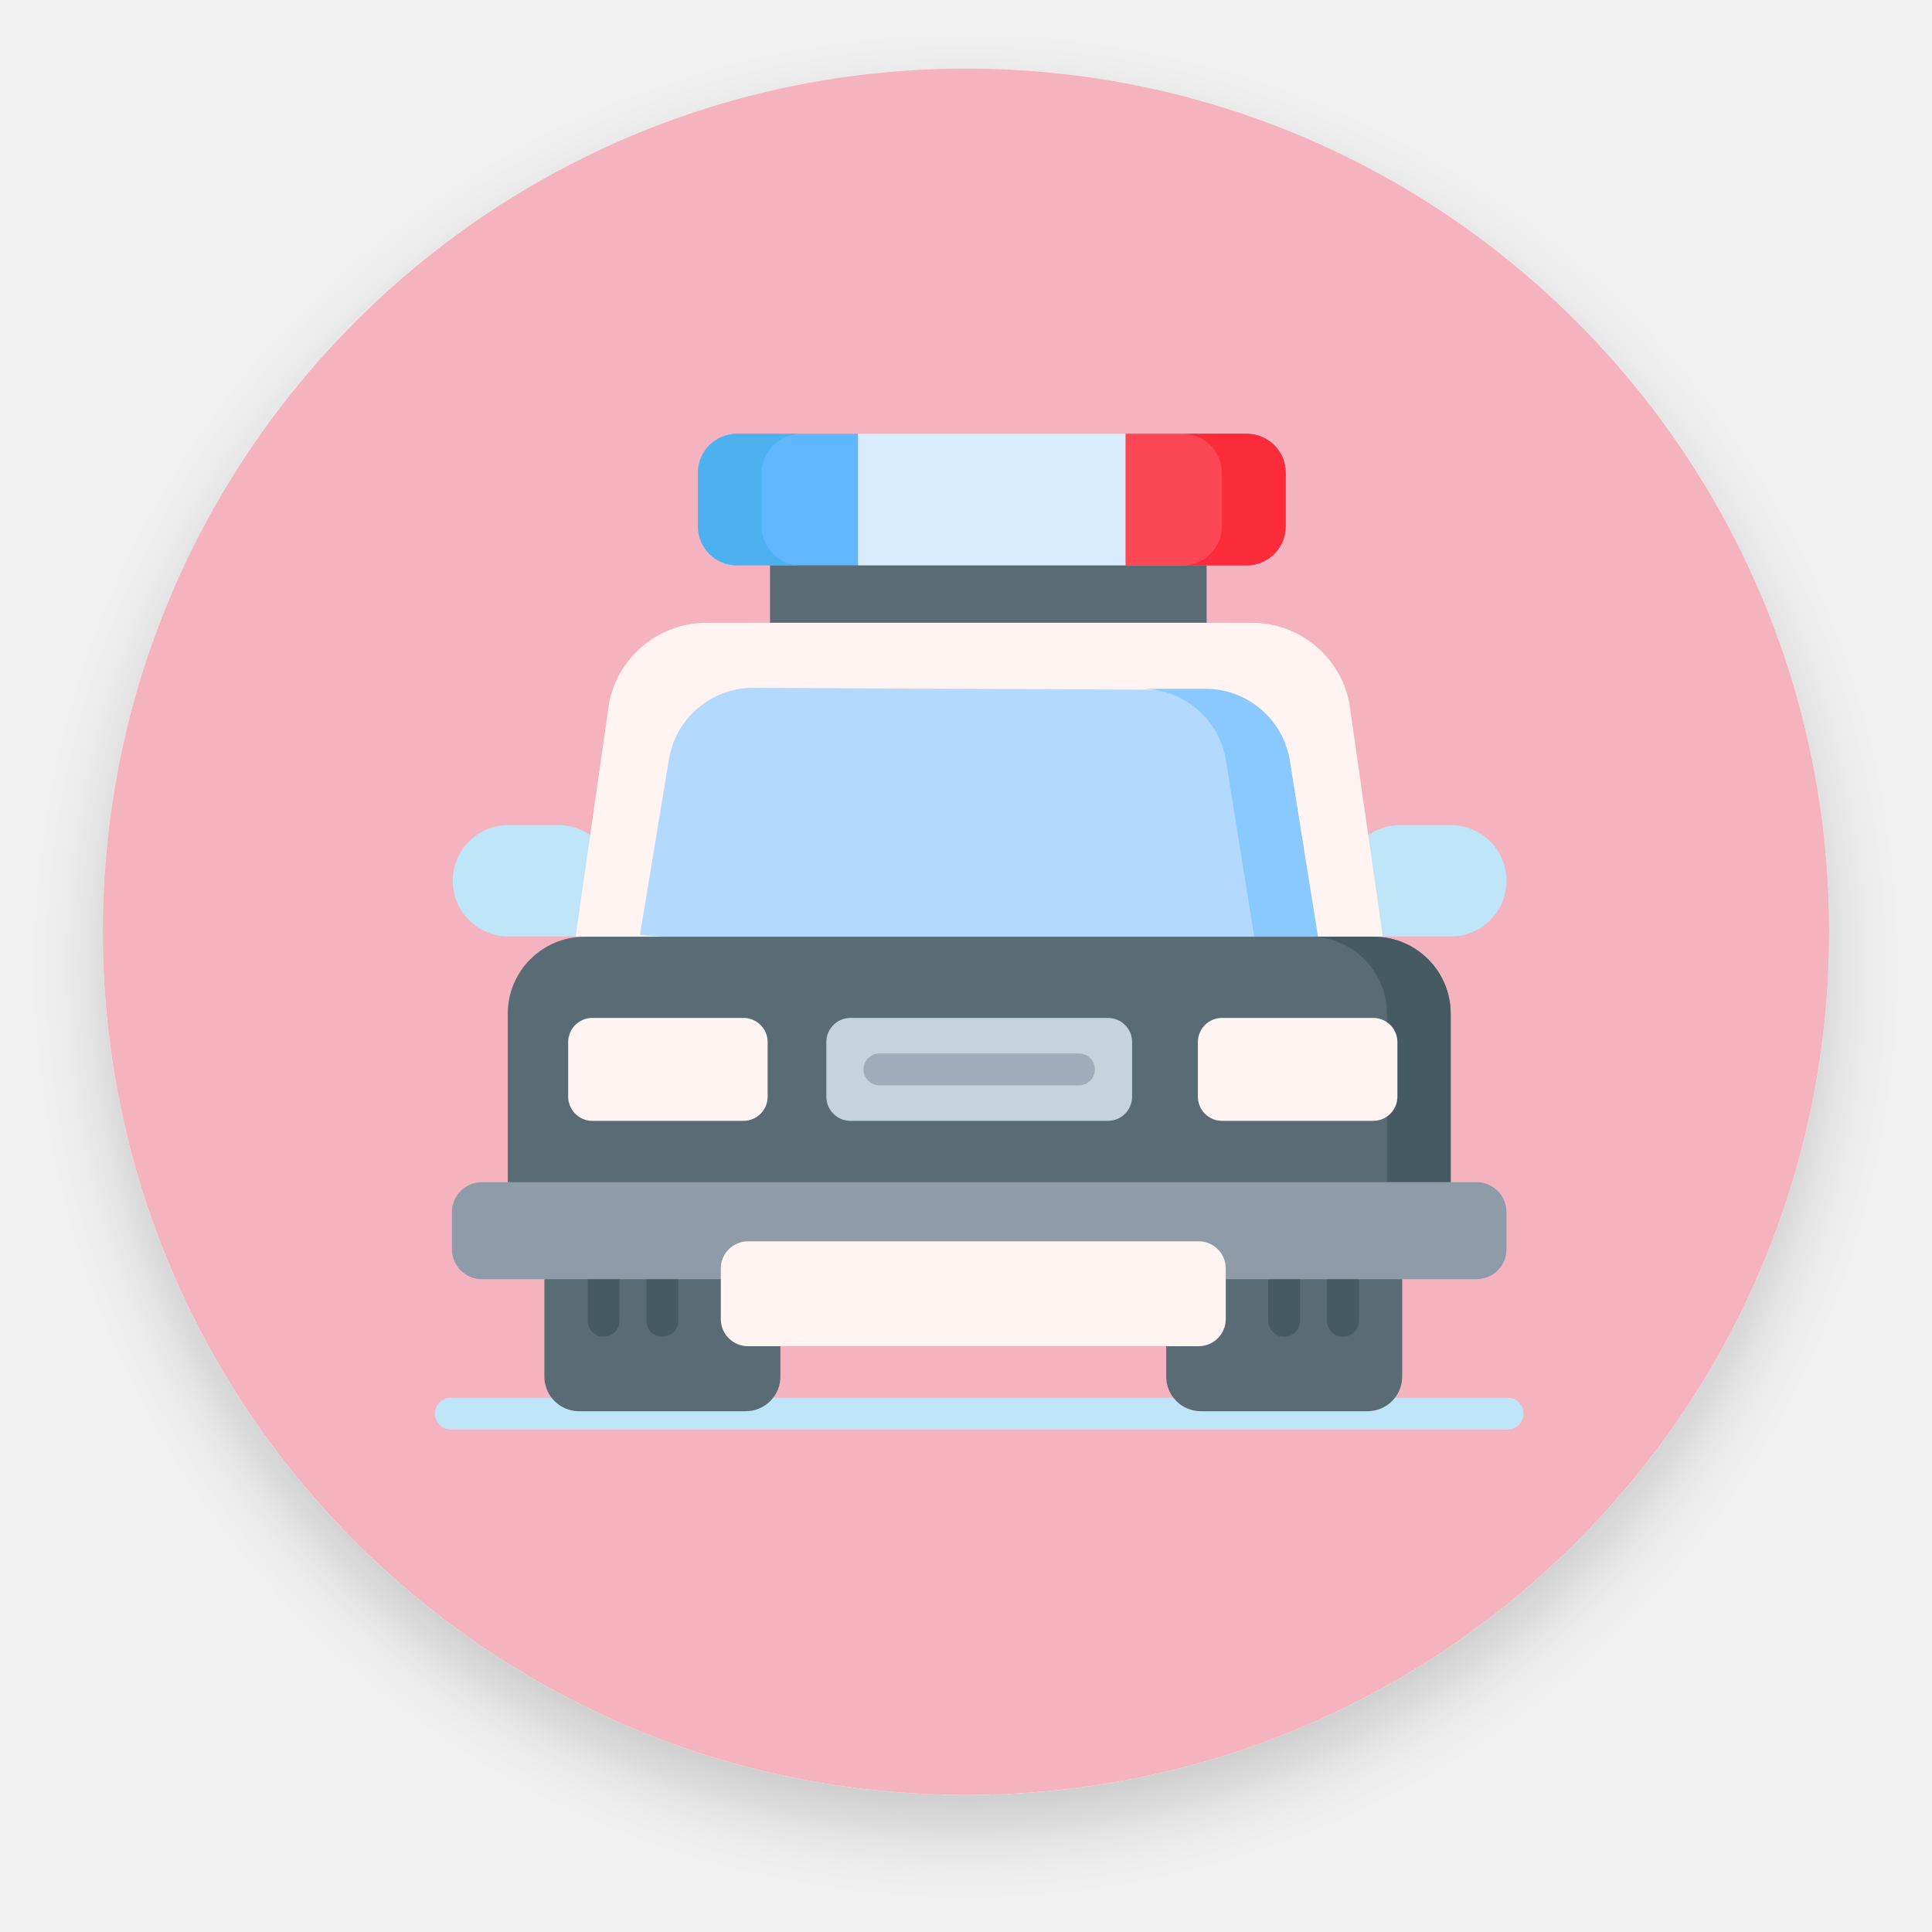
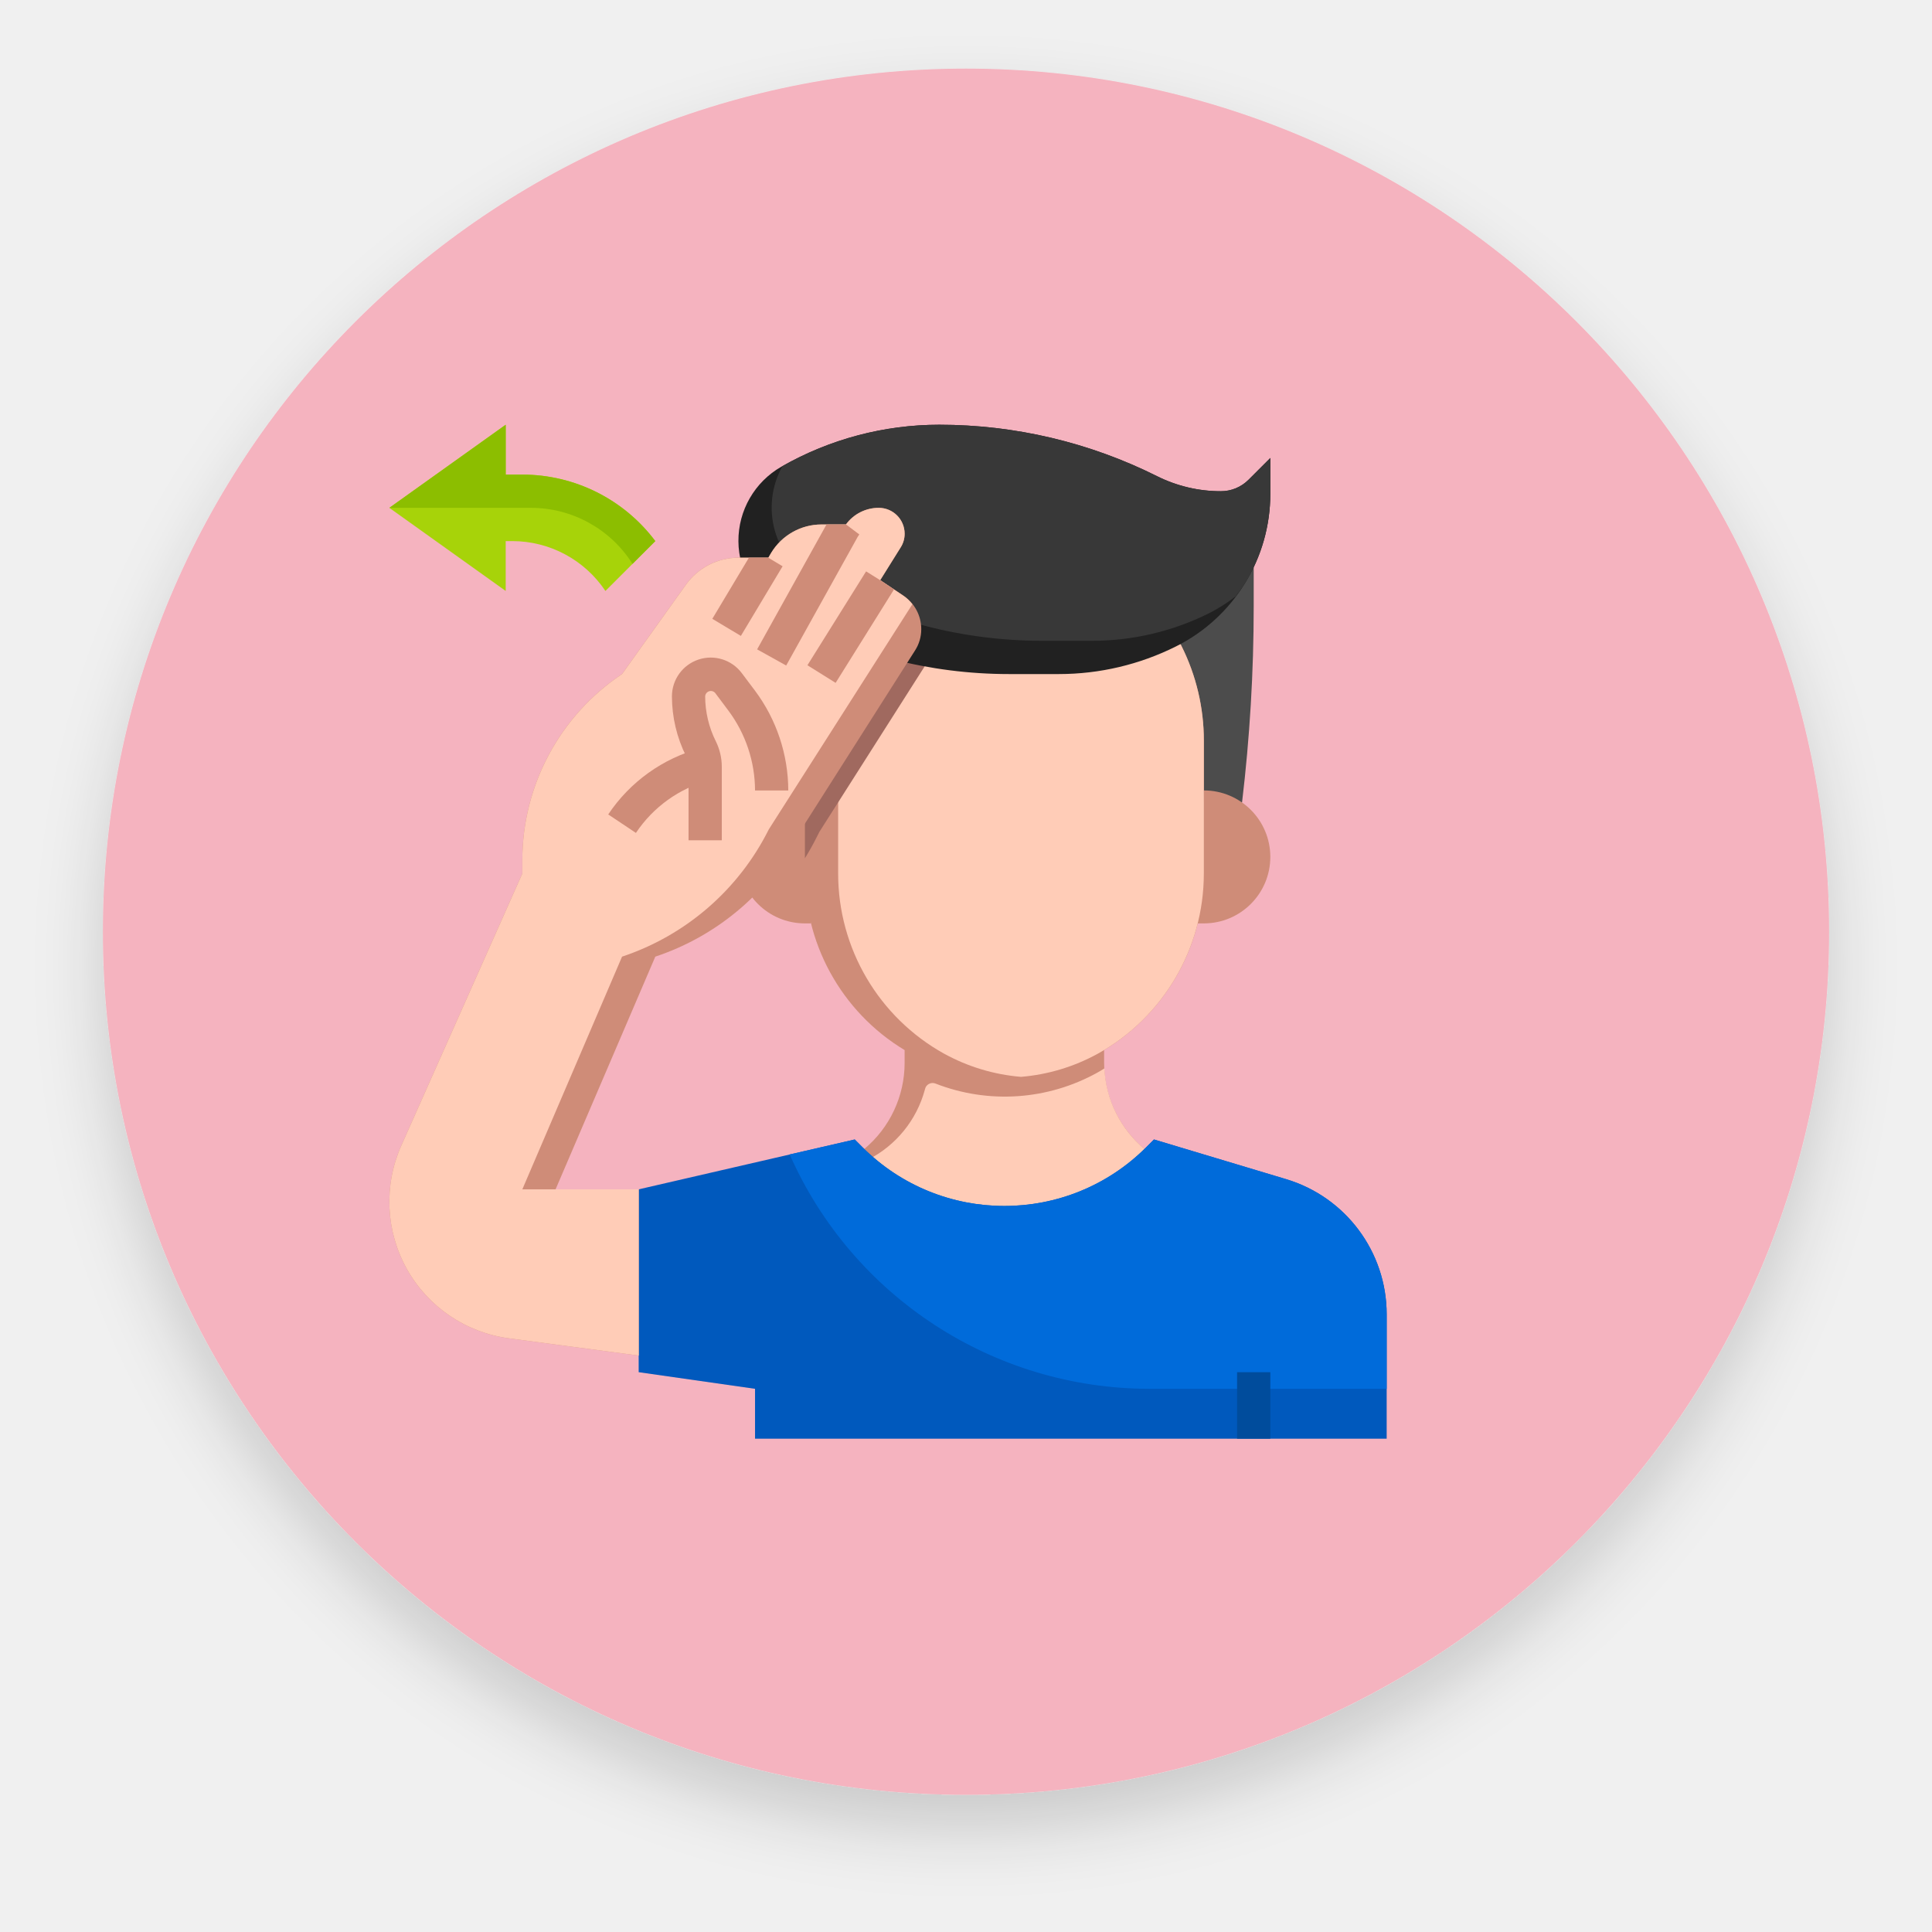
<svg xmlns="http://www.w3.org/2000/svg" width="169" height="169" viewBox="0 0 169 169">
  <defs>
    <filter id="Trazado_699424" x="0" y="0" width="169" height="169" filterUnits="userSpaceOnUse">
      <feOffset dy="3" input="SourceAlpha" />
      <feGaussianBlur stdDeviation="3" result="blur" />
      <feFlood flood-opacity="0.161" />
      <feComposite operator="in" in2="blur" />
      <feComposite in="SourceGraphic" />
    </filter>
-     <clipPath id="clip-path">
-       <rect id="Rectángulo_344223" data-name="Rectángulo 344223" width="95.777" height="94.482" fill="#fff" />
-     </clipPath>
  </defs>
  <g id="Grupo_896806" data-name="Grupo 896806" transform="translate(6224 9365)">
    <g transform="matrix(1, 0, 0, 1, -6224, -9365)" filter="url(#Trazado_699424)">
      <path id="Trazado_699424-2" data-name="Trazado 699424" d="M75.5,0A75.5,75.5,0,1,1,0,75.5,75.5,75.5,0,0,1,75.5,0Z" transform="translate(9 6)" fill="#f5b3bf" />
    </g>
-     <g id="Enmascarar_grupo_68" data-name="Enmascarar grupo 68" transform="translate(-6186.467 -9330.741)" clip-path="url(#clip-path)">
-       <g id="coche-de-policia" transform="translate(0.513 3.689)">
-         <path id="Trazado_694825" data-name="Trazado 694825" d="M15.025,31.451H5.713a4.87,4.87,0,0,1,0-9.739h4.442a4.869,4.869,0,0,1,4.869,4.869Z" transform="translate(0.644 12.516)" fill="#bfe5f9" />
-         <path id="Trazado_694826" data-name="Trazado 694826" d="M45.114,31.451h9.312a4.869,4.869,0,0,0,0-9.739H49.983a4.869,4.869,0,0,0-4.869,4.869Z" transform="translate(34.437 12.516)" fill="#bfe5f9" />
-         <path id="Trazado_694827" data-name="Trazado 694827" d="M16.622,8H54.816v8.447H16.622Z" transform="translate(12.688 2.047)" fill="#596c76" />
-         <path id="Trazado_694828" data-name="Trazado 694828" d="M66,11.676H18.561a8.7,8.7,0,0,0-8.641,6.948L6.979,39.132l35.443,1.86,35.166-1.86L74.646,18.624A8.7,8.7,0,0,0,66,11.676Z" transform="translate(5.327 4.855)" fill="#fff4f1" />
-         <path id="Trazado_694829" data-name="Trazado 694829" d="M59.816,15.085,19.99,14.9a7.46,7.46,0,0,0-7.282,6.262l-2.54,15.37,30,2L69.44,36.806l-2.4-15.393a7.461,7.461,0,0,0-7.225-6.328Z" transform="translate(7.761 7.318)" fill="#b3dafe" />
-         <path id="Trazado_694830" data-name="Trazado 694830" d="M47.962,21.249a7.46,7.46,0,0,0-7.253-6.3H35.129a7.46,7.46,0,0,1,7.253,6.3l2.47,15.381h5.579Z" transform="translate(26.815 7.357)" fill="#8ac9fe" />
-         <path id="Trazado_694831" data-name="Trazado 694831" d="M61.049,13.806H16.455A3.407,3.407,0,0,1,13.047,10.4V5.708A3.407,3.407,0,0,1,16.455,2.3h10.6l11.7,5.207L50.454,2.3h10.6a3.407,3.407,0,0,1,3.407,3.407V10.4a3.407,3.407,0,0,1-3.407,3.407Z" transform="translate(9.96 -2.301)" fill="#60b7ff" />
-         <path id="Trazado_694832" data-name="Trazado 694832" d="M18.627,10.4V5.708A3.407,3.407,0,0,1,22.034,2.3H16.455a3.407,3.407,0,0,0-3.407,3.407V10.4a3.407,3.407,0,0,0,3.407,3.407h5.579A3.407,3.407,0,0,1,18.627,10.4Z" transform="translate(9.96 -2.301)" fill="#4db1f0" />
-         <path id="Trazado_694833" data-name="Trazado 694833" d="M46.838,2.3h-10.6L31.665,8.053l4.577,5.752h10.6A3.407,3.407,0,0,0,50.245,10.4V5.708A3.407,3.407,0,0,0,46.838,2.3Z" transform="translate(24.171 -2.301)" fill="#fd4755" />
-         <path id="Trazado_694834" data-name="Trazado 694834" d="M42.685,2.3H37.105a3.407,3.407,0,0,1,3.407,3.407V10.4a3.407,3.407,0,0,1-3.407,3.407h5.579A3.407,3.407,0,0,0,46.092,10.4V5.708A3.407,3.407,0,0,0,42.685,2.3Z" transform="translate(28.324 -2.301)" fill="#fb2b3a" />
-         <path id="Trazado_694835" data-name="Trazado 694835" d="M20.988,2.3h23.4v11.5h-23.4Z" transform="translate(16.021 -2.301)" fill="#d8ecfe" />
-         <path id="Trazado_694836" data-name="Trazado 694836" d="M93.825,52.907H1.395a1.395,1.395,0,0,1,0-2.79H93.825a1.395,1.395,0,1,1,0,2.79Z" transform="translate(0 34.198)" fill="#bfe5f9" />
-         <path id="Trazado_694837" data-name="Trazado 694837" d="M39.3,56.591H53.891a3.029,3.029,0,0,0,3.03-3.03V45.043l-10.967-1.86-9.679,1.86v8.518a3.03,3.03,0,0,0,3.03,3.03Z" transform="translate(27.69 28.906)" fill="#596c76" />
-         <path id="Trazado_694838" data-name="Trazado 694838" d="M23.045,56.591H8.458a3.029,3.029,0,0,1-3.03-3.03V45.043l10.323-1.86,10.323,1.86v8.518a3.03,3.03,0,0,1-3.03,3.03Z" transform="translate(4.144 28.906)" fill="#596c76" />
-         <g id="Grupo_896005" data-name="Grupo 896005" transform="translate(18.501 72.554)">
-           <path id="Trazado_694839" data-name="Trazado 694839" d="M45.648,49.875a1.4,1.4,0,0,1-1.395-1.395V44.842a1.395,1.395,0,1,1,2.79,0V48.48A1.4,1.4,0,0,1,45.648,49.875Z" transform="translate(15.28 -43.447)" fill="#465a61" />
-           <path id="Trazado_694840" data-name="Trazado 694840" d="M42.732,49.875a1.4,1.4,0,0,1-1.395-1.395V44.842a1.395,1.395,0,1,1,2.79,0V48.48A1.4,1.4,0,0,1,42.732,49.875Z" transform="translate(13.054 -43.447)" fill="#465a61" />
-           <path id="Trazado_694841" data-name="Trazado 694841" d="M11.887,49.875a1.4,1.4,0,0,1-1.395-1.395V44.842a1.395,1.395,0,1,1,2.79,0V48.48A1.4,1.4,0,0,1,11.887,49.875Z" transform="translate(-10.492 -43.447)" fill="#465a61" />
-         </g>
-         <path id="Trazado_694842" data-name="Trazado 694842" d="M86.094,48.72l-40.411,1.86L3.612,48.72V33.985a6.738,6.738,0,0,1,6.738-6.738H79.356a6.738,6.738,0,0,1,6.738,6.738Z" transform="translate(2.757 16.741)" fill="#596c76" />
-         <path id="Trazado_694843" data-name="Trazado 694843" d="M48.982,27.247H43.4a6.738,6.738,0,0,1,6.738,6.738V48.72H55.72V33.985A6.738,6.738,0,0,0,48.982,27.247Z" transform="translate(33.131 16.741)" fill="#465a61" />
-         <path id="Trazado_694844" data-name="Trazado 694844" d="M21.945,40.28H8.722a2.113,2.113,0,0,1-2.113-2.113V33.39a2.113,2.113,0,0,1,2.113-2.113H21.945a2.113,2.113,0,0,1,2.113,2.113v4.778A2.113,2.113,0,0,1,21.945,40.28Z" transform="translate(5.045 19.817)" fill="#fff4f1" />
-         <path id="Trazado_694845" data-name="Trazado 694845" d="M53.183,40.28H39.96a2.113,2.113,0,0,1-2.113-2.113V33.39a2.113,2.113,0,0,1,2.113-2.113H53.183A2.113,2.113,0,0,1,55.3,33.39v4.778A2.113,2.113,0,0,1,53.183,40.28Z" transform="translate(28.89 19.817)" fill="#fff4f1" />
-         <path id="Trazado_694846" data-name="Trazado 694846" d="M44.05,40.28H21.528a2.113,2.113,0,0,1-2.113-2.113V33.39a2.113,2.113,0,0,1,2.113-2.113H44.05a2.113,2.113,0,0,1,2.113,2.113v4.778A2.113,2.113,0,0,1,44.05,40.28Z" transform="translate(14.821 19.817)" fill="#c5d3dd" />
-         <path id="Trazado_694847" data-name="Trazado 694847" d="M8.971,49.875A1.4,1.4,0,0,1,7.576,48.48V44.842a1.395,1.395,0,1,1,2.79,0V48.48A1.4,1.4,0,0,1,8.971,49.875Z" transform="translate(5.783 29.107)" fill="#465a61" />
-         <path id="Trazado_694848" data-name="Trazado 694848" d="M40.1,35.829H22.656a1.395,1.395,0,1,1,0-2.79H40.1a1.395,1.395,0,1,1,0,2.79Z" transform="translate(16.23 21.162)" fill="#9facba" />
-         <path id="Trazado_694849" data-name="Trazado 694849" d="M24.043,47.912H3.463A2.619,2.619,0,0,1,.844,45.293V42.044a2.619,2.619,0,0,1,2.619-2.619H90.469a2.619,2.619,0,0,1,2.619,2.619v3.249a2.619,2.619,0,0,1-2.619,2.619H69.279" transform="translate(0.644 26.036)" fill="#8d9ca8" />
-         <path id="Trazado_694850" data-name="Trazado 694850" d="M55.979,51.534H16.553a2.371,2.371,0,0,1-2.371-2.371V44.73a2.371,2.371,0,0,1,2.371-2.371H55.979a2.371,2.371,0,0,1,2.371,2.371v4.433A2.371,2.371,0,0,1,55.979,51.534Z" transform="translate(10.825 28.276)" fill="#fff4f1" />
+     <g id="hola_3_" data-name="hola (3)" transform="translate(-6189.942 -9327.847)">
+       <path id="Trazado_708777" data-name="Trazado 708777" d="M55.077,48.274a9.8,9.8,0,0,1-3.527-7.529V39.62H34.1v1.125a9.8,9.8,0,0,1-3.527,7.528l6.435,6.439H48.641Z" transform="translate(10.973 15.079)" fill="#cf8c78" />
+       <path id="Trazado_708778" data-name="Trazado 708778" d="M55.43,47.773a9.784,9.784,0,0,1-3.5-7.048c-.19.116-.378.237-.582.346a16.67,16.67,0,0,1-14.2.977.68.68,0,0,0-.915.49l-.017.07a9.705,9.705,0,0,1-4.964,6.1l-1.454.772L33.964,55.3l3.825.637s2.915-.981,4.625-1.726h6.578Z" transform="translate(10.621 15.581)" fill="#ffccb7" />
+       <path id="Trazado_708779" data-name="Trazado 708779" d="M67.62,10.574V14A144.483,144.483,0,0,1,66.6,31.155H25.018A144.486,144.486,0,0,1,24,14V12.679Z" transform="translate(7.988 1.893)" fill="#4c4c4c" />
+       <path id="Trazado_708780" data-name="Trazado 708780" d="M28.816,24a5.816,5.816,0,0,0,0,11.632h.535" transform="translate(7.534 7.988)" fill="#cf8c78" />
+       <path id="Trazado_708781" data-name="Trazado 708781" d="M51.167,24a5.816,5.816,0,1,1,0,11.632h-.535" transform="translate(20.079 7.988)" fill="#cf8c78" />
+       <path id="Trazado_708782" data-name="Trazado 708782" d="M59.86,15.347l.087.176A18.466,18.466,0,0,1,61.9,23.78V35.412a18.029,18.029,0,0,1-9.273,15.759,16.81,16.81,0,0,1-16.349.007A18.03,18.03,0,0,1,27,35.412V23.78a18.467,18.467,0,0,1,1.952-8.264l.319-.64" transform="translate(9.35 3.846)" fill="#cf8c78" />
+       <path id="Trazado_708783" data-name="Trazado 708783" d="M38.274,51.157a16.818,16.818,0,0,0,6.72,2.025,16.818,16.818,0,0,0,6.72-2.025A18.03,18.03,0,0,0,60.988,35.4V23.765A18.467,18.467,0,0,0,59.036,15.5l-.084-.169-27.7-.422-.3.6A18.466,18.466,0,0,0,29,23.765V35.4a18.029,18.029,0,0,0,9.273,15.759Z" transform="translate(10.258 3.861)" fill="#ffccb7" />
+       <path id="Trazado_708785" data-name="Trazado 708785" d="M82.43,71.172V60.29a12.344,12.344,0,0,0-8.8-11.818L62.074,45l-.676.676a17.551,17.551,0,0,1-24.82,0L35.9,45,17,49.362V65.356L27.178,66.81v4.362Z" transform="translate(4.81 17.522)" fill="#0059bd" />
+       <path id="Trazado_708786" data-name="Trazado 708786" d="M69.509,48.468,57.95,45l-.676.676a17.551,17.551,0,0,1-24.821,0L31.778,45l-5.694,1.309a34.419,34.419,0,0,0,31.459,20.5H78.306V60.29a12.344,12.344,0,0,0-8.8-11.822Z" transform="translate(8.934 17.522)" fill="#006bda" />
+       <path id="Trazado_708787" data-name="Trazado 708787" d="M53,59h2.908v5.816H53Z" transform="translate(21.154 23.878)" fill="#004c9c" />
+       <path id="Trazado_708788" data-name="Trazado 708788" d="M13.632,6.362H12.178V2L2,9.27l10.178,7.27V12.178h.573A9.8,9.8,0,0,1,20.9,16.54l4.362-4.362A14.54,14.54,0,0,0,13.632,6.362Z" transform="translate(-2 -2)" fill="#a7d309" />
+       <path id="Trazado_708789" data-name="Trazado 708789" d="M13.632,6.362H12.178V2L2,9.27H14.4a10.508,10.508,0,0,1,8.869,4.9l1.995-1.993A14.54,14.54,0,0,0,13.632,6.362Z" transform="translate(-2 -2)" fill="#8cbe00" />
+       <path id="Trazado_708790" data-name="Trazado 708790" d="M38.523,15.018l-9.252-.145-.32.641A18.466,18.466,0,0,0,27,23.782v10.3c.375-.609.727-1.236,1.054-1.89l.214-.427,9.573-15.047a4.805,4.805,0,0,0,.682-1.7Z" transform="translate(9.35 3.844)" fill="#a0695f" />
+       <path id="Trazado_708791" data-name="Trazado 708791" d="M26.761,5.667a7.464,7.464,0,0,0,.079,13.006A40.818,40.818,0,0,0,46.664,23.81h4.369a22.912,22.912,0,0,0,10.245-2.419,14.922,14.922,0,0,0,8.25-13.347V4.908L67.62,6.816a3.414,3.414,0,0,1-2.415,1A12.471,12.471,0,0,1,59.62,6.5,42.611,42.611,0,0,0,40.569,2,27.823,27.823,0,0,0,26.76,5.668Z" transform="translate(7.534 -2)" fill="#212121" />
+       <path id="Trazado_708792" data-name="Trazado 708792" d="M64.3,7.816A12.471,12.471,0,0,1,58.712,6.5,42.611,42.611,0,0,0,39.661,2,27.832,27.832,0,0,0,25.947,5.618,7.446,7.446,0,0,0,28.84,15.765,40.818,40.818,0,0,0,48.664,20.9h4.369a22.912,22.912,0,0,0,10.245-2.419,14.775,14.775,0,0,0,2.311-1.469,15.128,15.128,0,0,0,.906-1.293A14.921,14.921,0,0,0,68.62,8.044V4.908L66.712,6.816a3.414,3.414,0,0,1-2.415,1Z" transform="translate(8.442 -2)" fill="#383838" />
+       <path id="Trazado_708793" data-name="Trazado 708793" d="M48.528,17.614a3.411,3.411,0,0,1-.553,1.876L38.35,34.626l-.247.494A22.173,22.173,0,0,1,25.264,46.258L16.54,66.614h7.27v14.54L12.44,79.642A12.051,12.051,0,0,1,3.032,62.819l10.6-23.831V37.839a19.593,19.593,0,0,1,8.721-16.3l5.586-7.81a5.644,5.644,0,0,1,4.595-2.37h2.617l.247-.422A5.149,5.149,0,0,1,39.8,8.454h2.137A3.546,3.546,0,0,1,44.82,7a2.265,2.265,0,0,1,2.254,2.254,2.2,2.2,0,0,1-.349,1.207l-1.788,2.864,2.021,1.352A3.514,3.514,0,0,1,48.528,17.614Z" transform="translate(-2 0.27)" fill="#cf8c78" />
+       <path id="Trazado_708794" data-name="Trazado 708794" d="M47.75,15.433a3.457,3.457,0,0,0-.792-.753l-2.021-1.352,1.788-2.864a2.2,2.2,0,0,0,.349-1.21A2.265,2.265,0,0,0,44.82,7a3.546,3.546,0,0,0-2.879,1.454H39.8a5.148,5.148,0,0,0-4.4,2.485l-.248.423H32.534a5.644,5.644,0,0,0-4.595,2.37L22.356,21.54a19.594,19.594,0,0,0-8.724,16.3v1.149L3.032,62.819A12.051,12.051,0,0,0,12.44,79.642l11.37,1.512V66.614H13.632l8.724-20.356A22.173,22.173,0,0,0,35.195,35.12Z" transform="translate(-2 0.27)" fill="#ffccb7" />
+       <g id="Grupo_1003779" data-name="Grupo 1003779" transform="translate(19.146 8.724)">
+         <path id="Trazado_708795" data-name="Trazado 708795" d="M17.587,28.871l-2.419-1.614a14.1,14.1,0,0,1,8.1-5.8l.75,2.809a11.2,11.2,0,0,0-6.428,4.609Z" transform="translate(-15.168 -1.892)" fill="#cf8c78" />
+         <path id="Trazado_708796" data-name="Trazado 708796" d="M23.927,16.84l3.65-6.092L26.329,10h-1.7l-3.2,5.345Z" transform="translate(-12.324 -7.092)" fill="#cf8c78" />
+         <path id="Trazado_708797" data-name="Trazado 708797" d="M27.152,19.035l2.466,1.541L34.726,12.4l-1.2-.8-1.242-.776Z" transform="translate(-9.727 -6.72)" fill="#cf8c78" />
+         <path id="Trazado_708798" data-name="Trazado 708798" d="M26.668,20.339,32.92,9.088a2.206,2.206,0,0,1,.145-.215L31.9,8H30.195L24.126,18.925Z" transform="translate(-11.101 -8)" fill="#cf8c78" />
+         <path id="Trazado_708799" data-name="Trazado 708799" d="M23.362,31.992H20.454V25.549a2.086,2.086,0,0,0-.217-.919A11.767,11.767,0,0,1,19,19.4a3.394,3.394,0,0,1,6.107-2.036l1.163,1.546a14.643,14.643,0,0,1,2.908,8.724H26.27a11.721,11.721,0,0,0-2.326-6.979L22.78,19.1a.5.5,0,0,0-.872.291,8.846,8.846,0,0,0,.931,3.94,5.012,5.012,0,0,1,.523,2.216Z" transform="translate(-13.428 -4.366)" fill="#cf8c78" />
      </g>
    </g>
  </g>
</svg>
